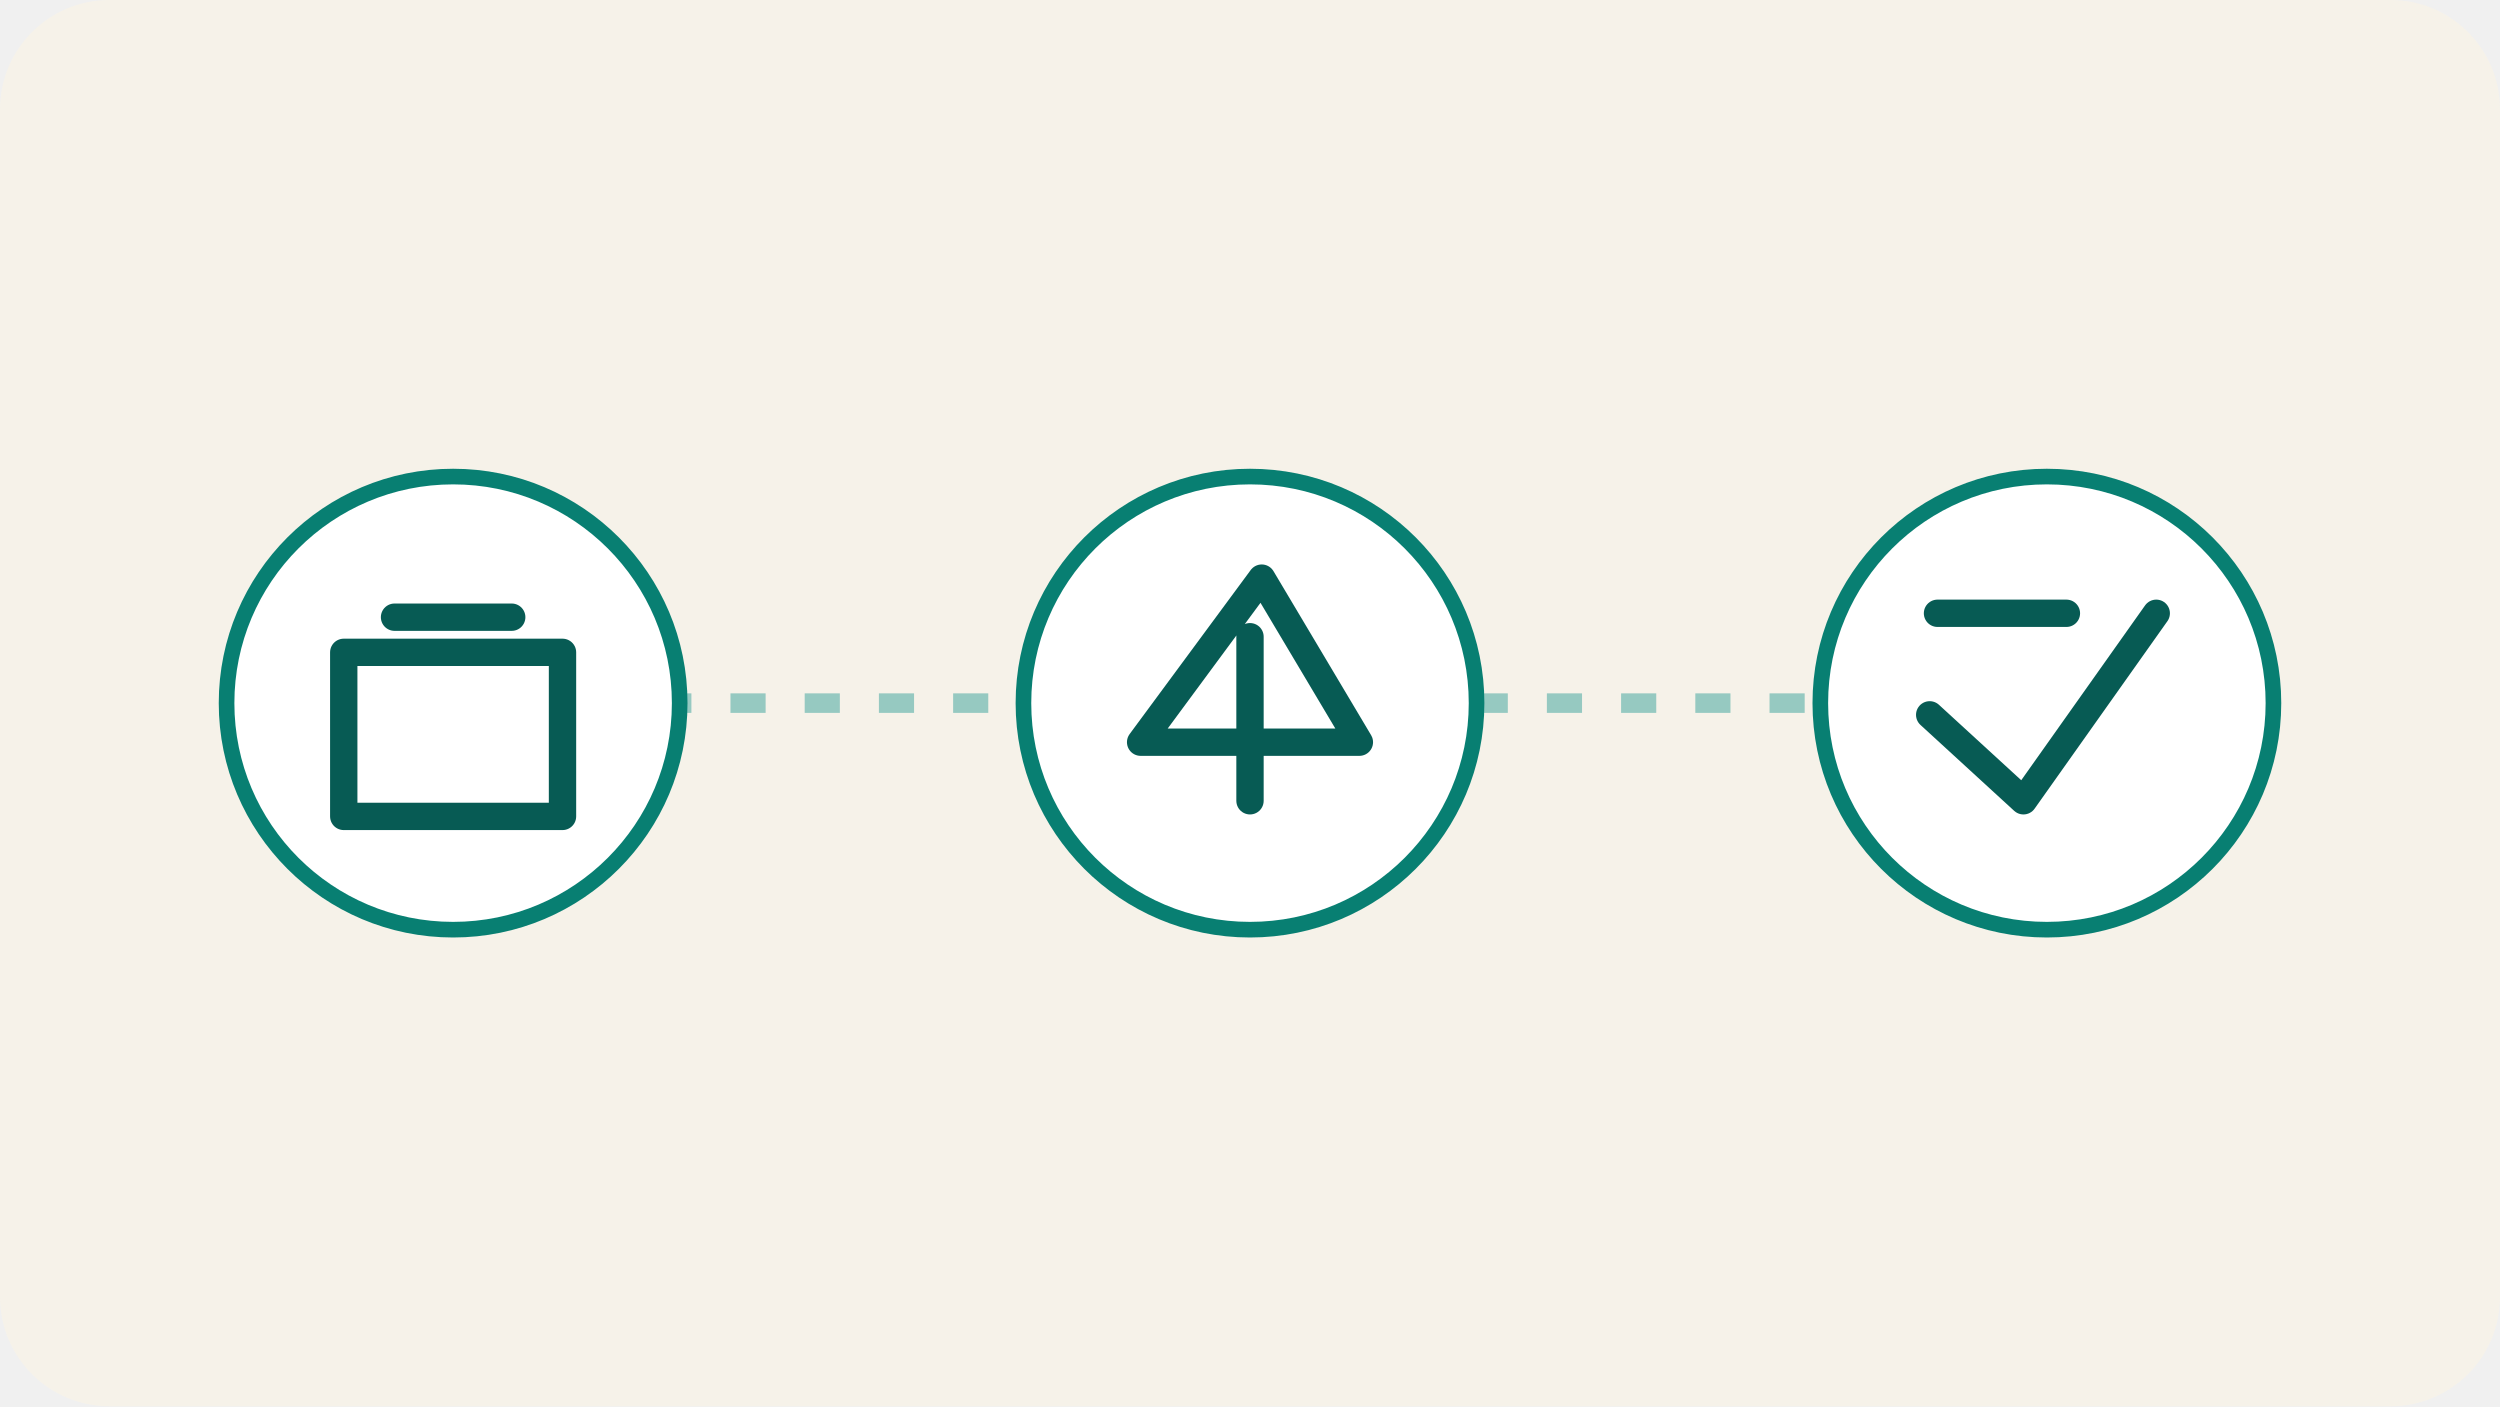
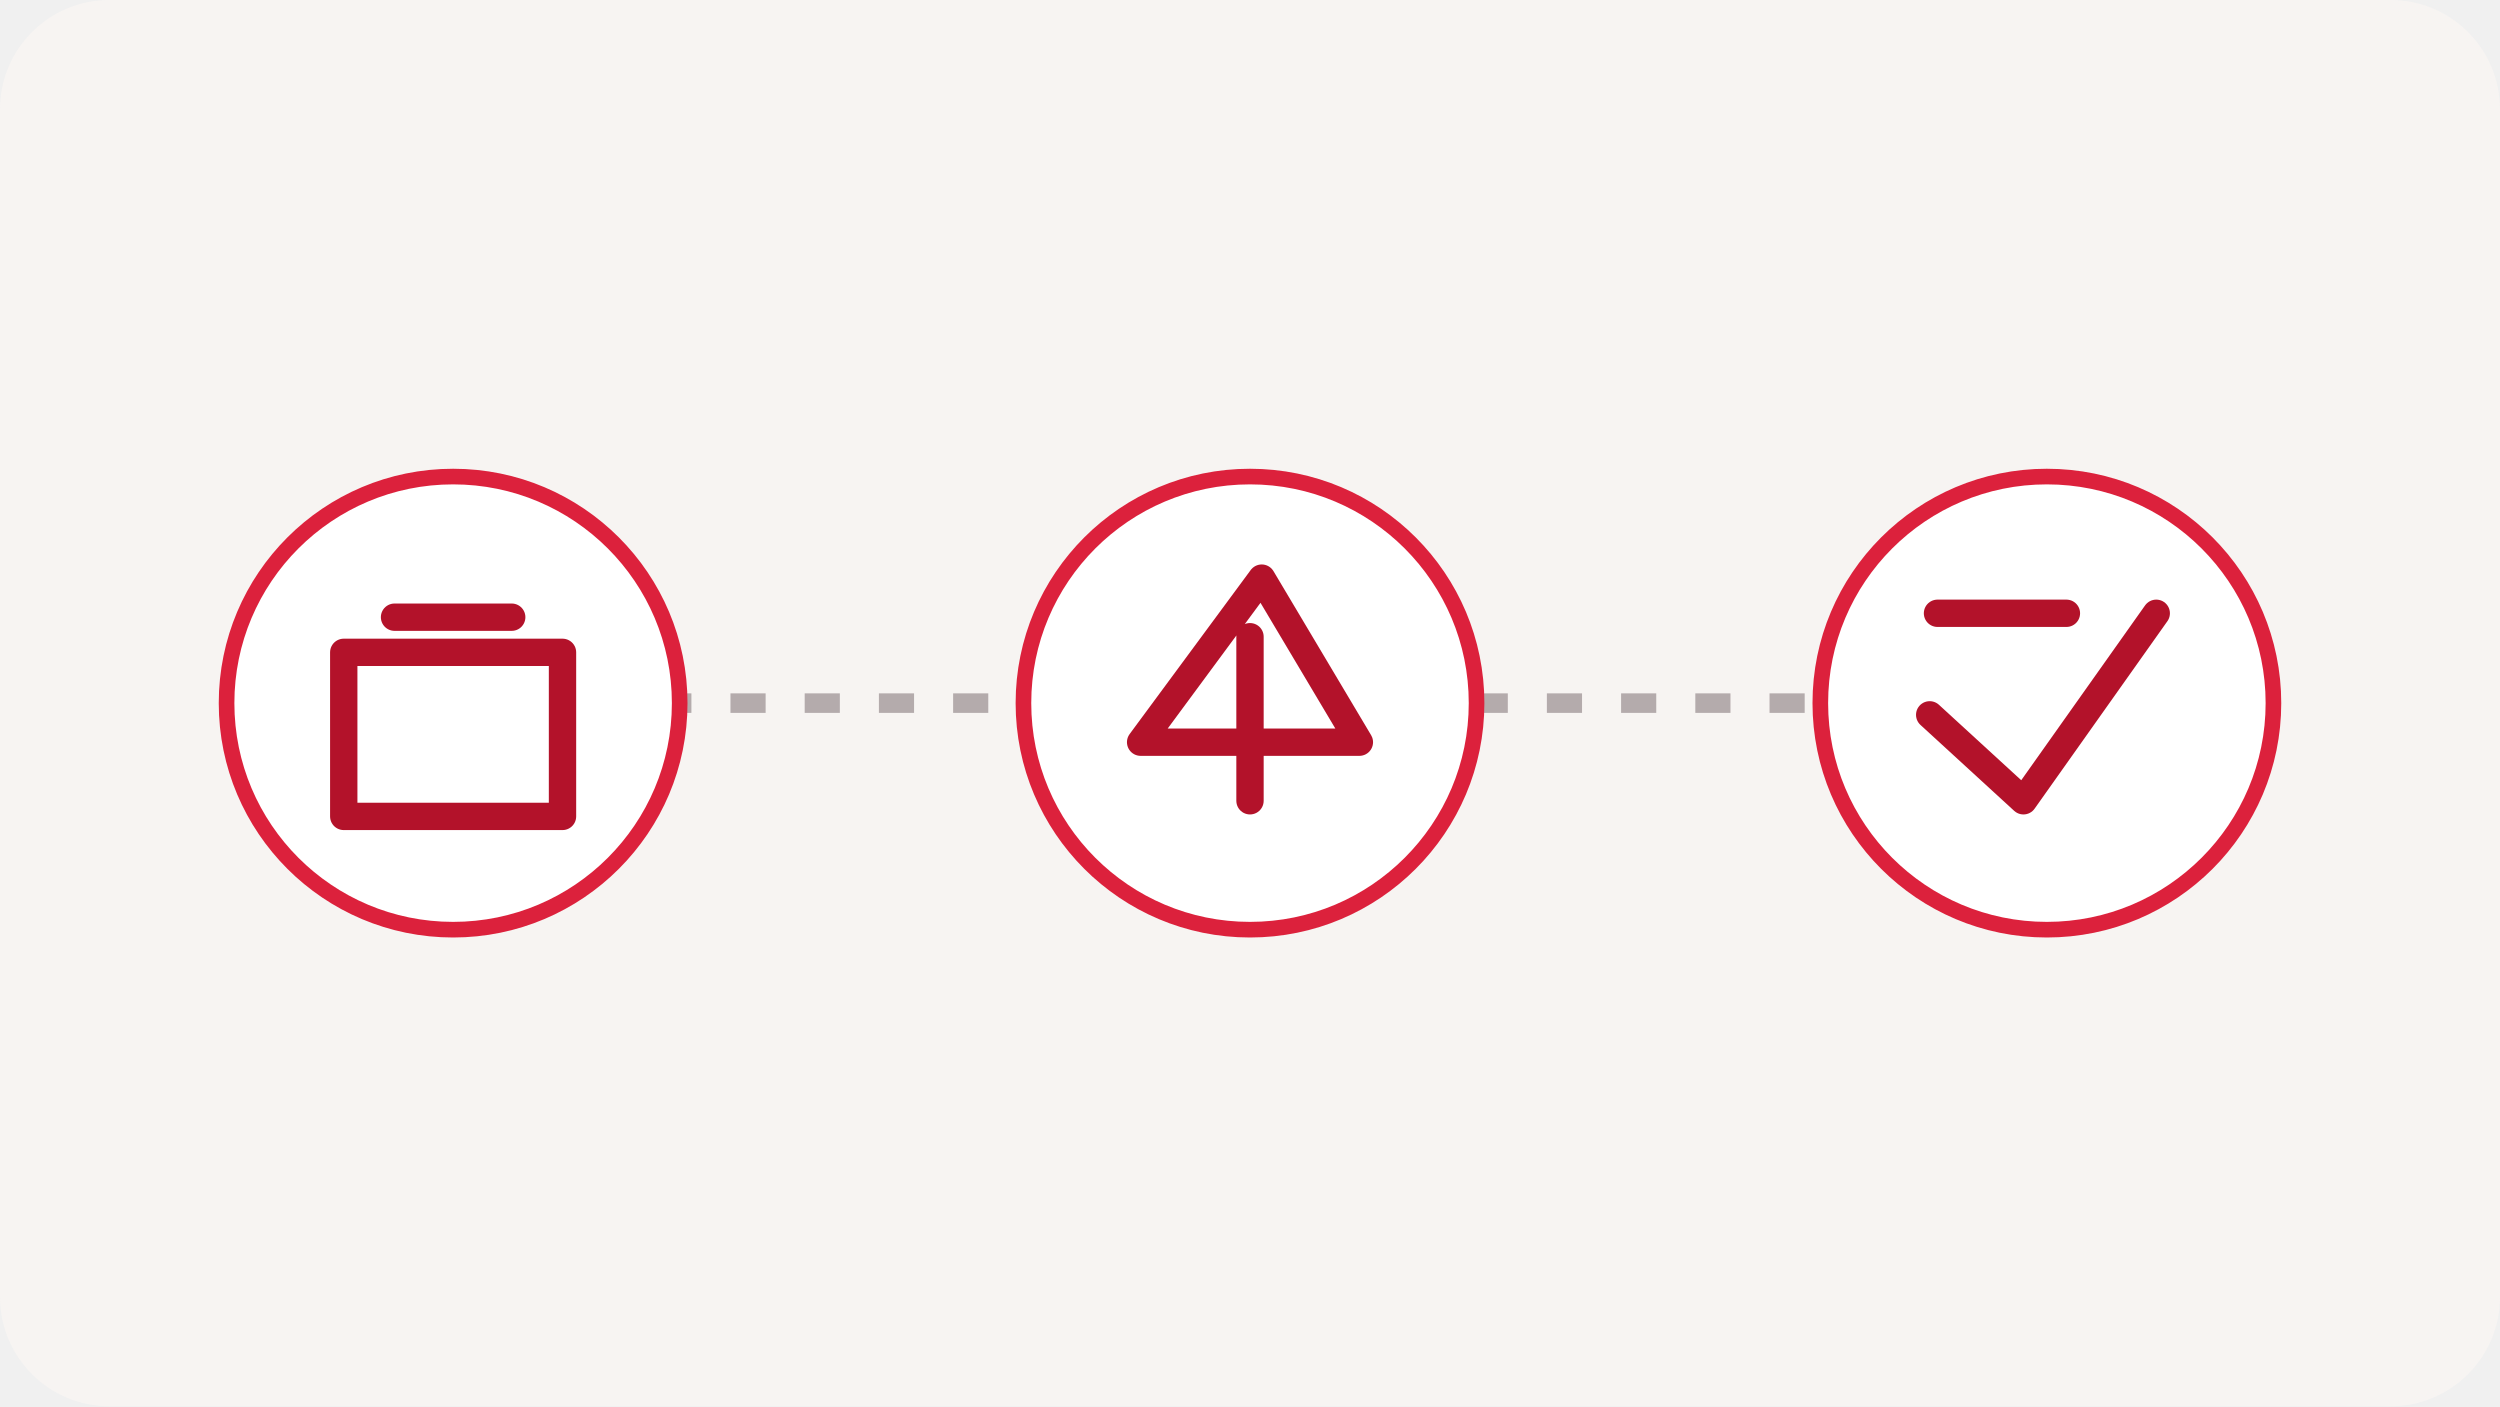
<svg xmlns="http://www.w3.org/2000/svg" viewBox="0 0 640 360" role="img" aria-labelledby="title desc">
-   <rect width="640" height="360" rx="28" fill="#f6f2e9" />
-   <path d="M92 180h456" stroke="#96c9c1" stroke-width="5" stroke-dasharray="9 10" />
-   <g fill="#fff" stroke="#087f72" stroke-width="4">
+   <rect width="640" height="360" rx="28" fill="#f7f4f2" />
+   <path d="M92 180h456" stroke="#b4abac" stroke-width="5" stroke-dasharray="9 10" />
+   <g fill="#ffffff" stroke="#dc213c" stroke-width="4">
    <circle cx="116" cy="180" r="58" />
    <circle cx="320" cy="180" r="58" />
    <circle cx="524" cy="180" r="58" />
  </g>
-   <g fill="none" stroke="#075b54" stroke-width="7" stroke-linecap="round" stroke-linejoin="round">
+   <g fill="none" stroke="#b3122a" stroke-width="7" stroke-linecap="round" stroke-linejoin="round">
    <path d="M88 167h56v42H88zM101 158h30" />
    <path d="M292 190l31-42 25 42zM320 163v42" />
    <path d="M494 183l24 22 34-48M496 157h33" />
  </g>
</svg>
